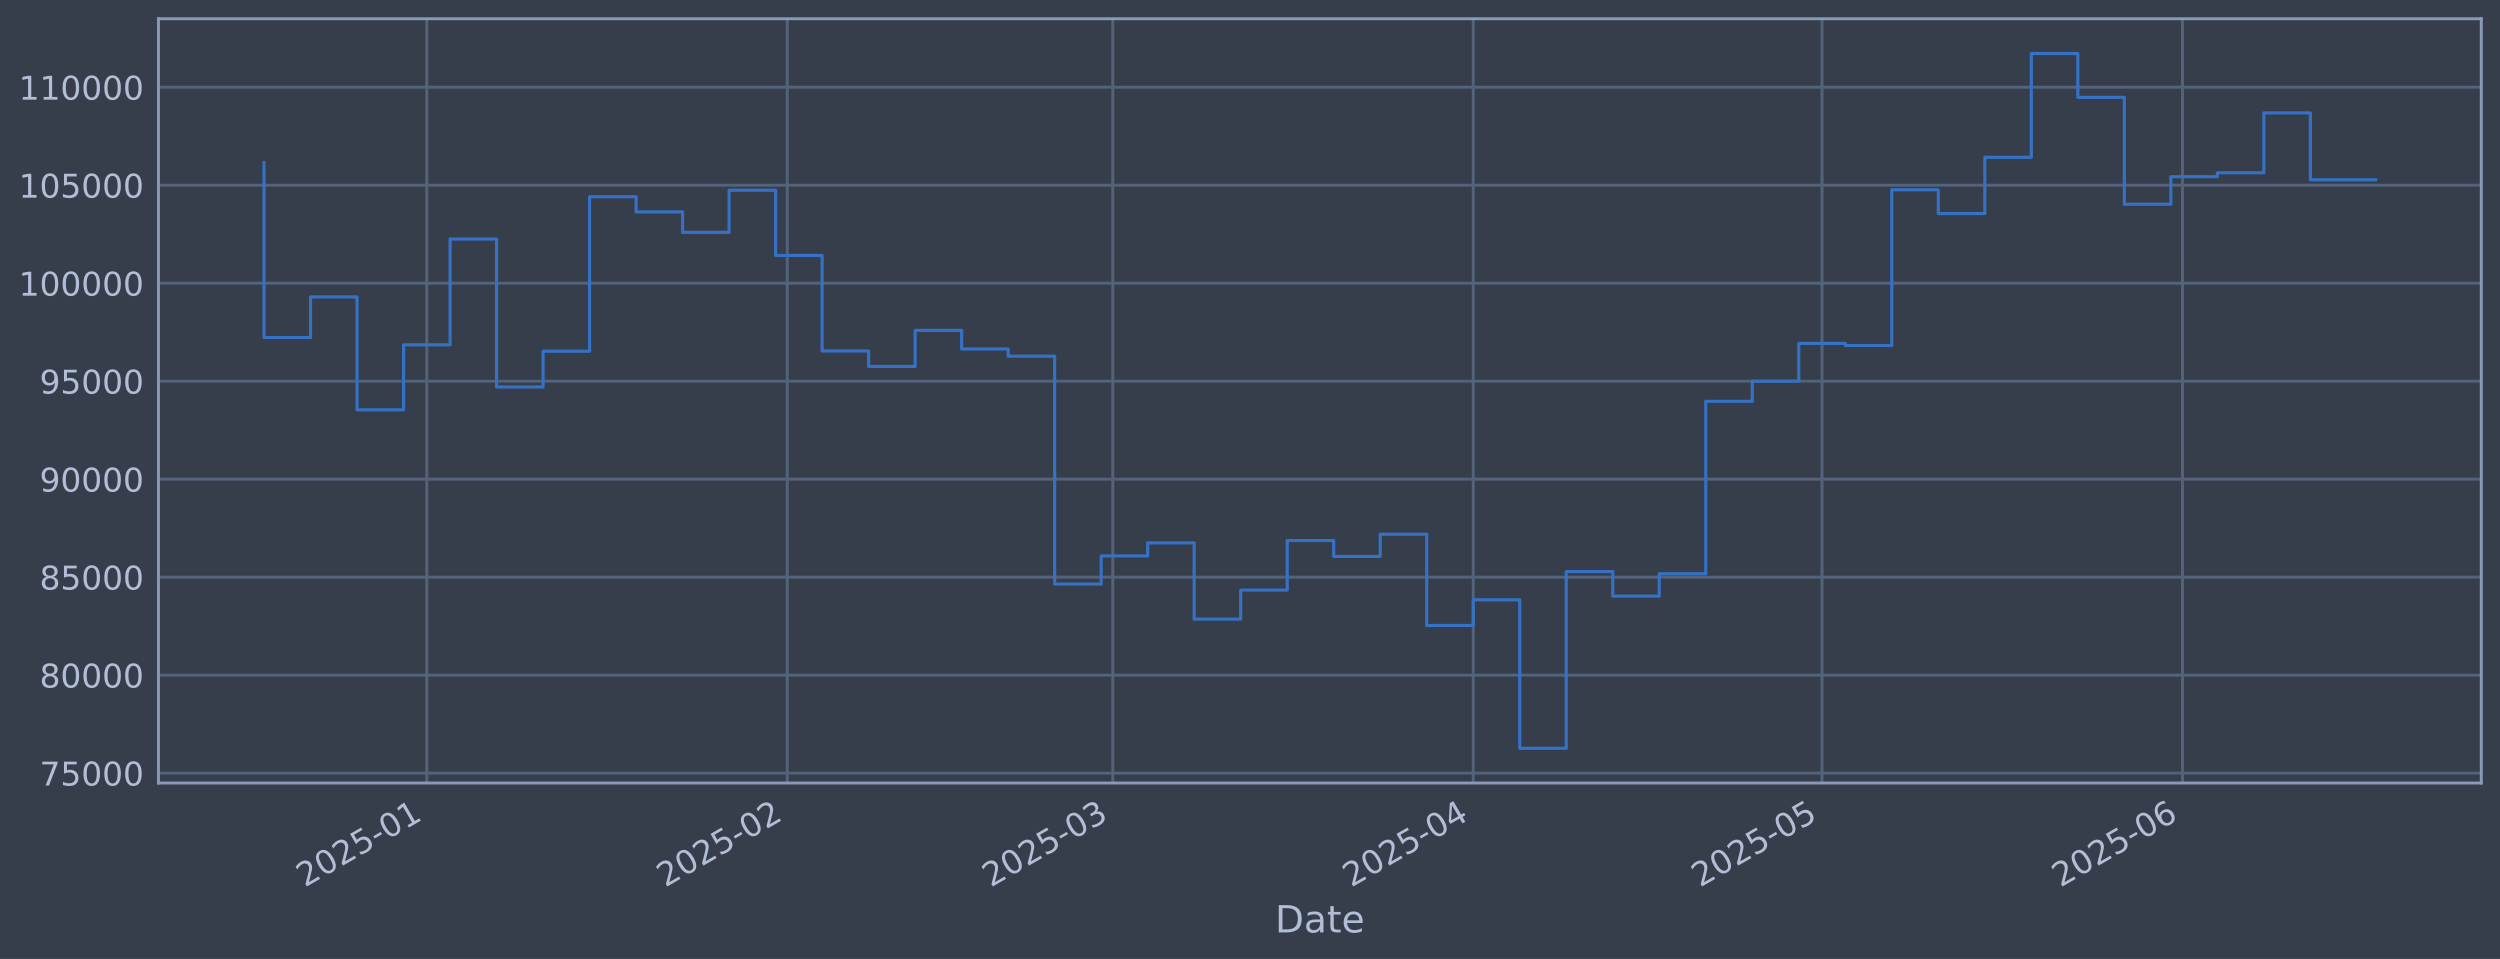
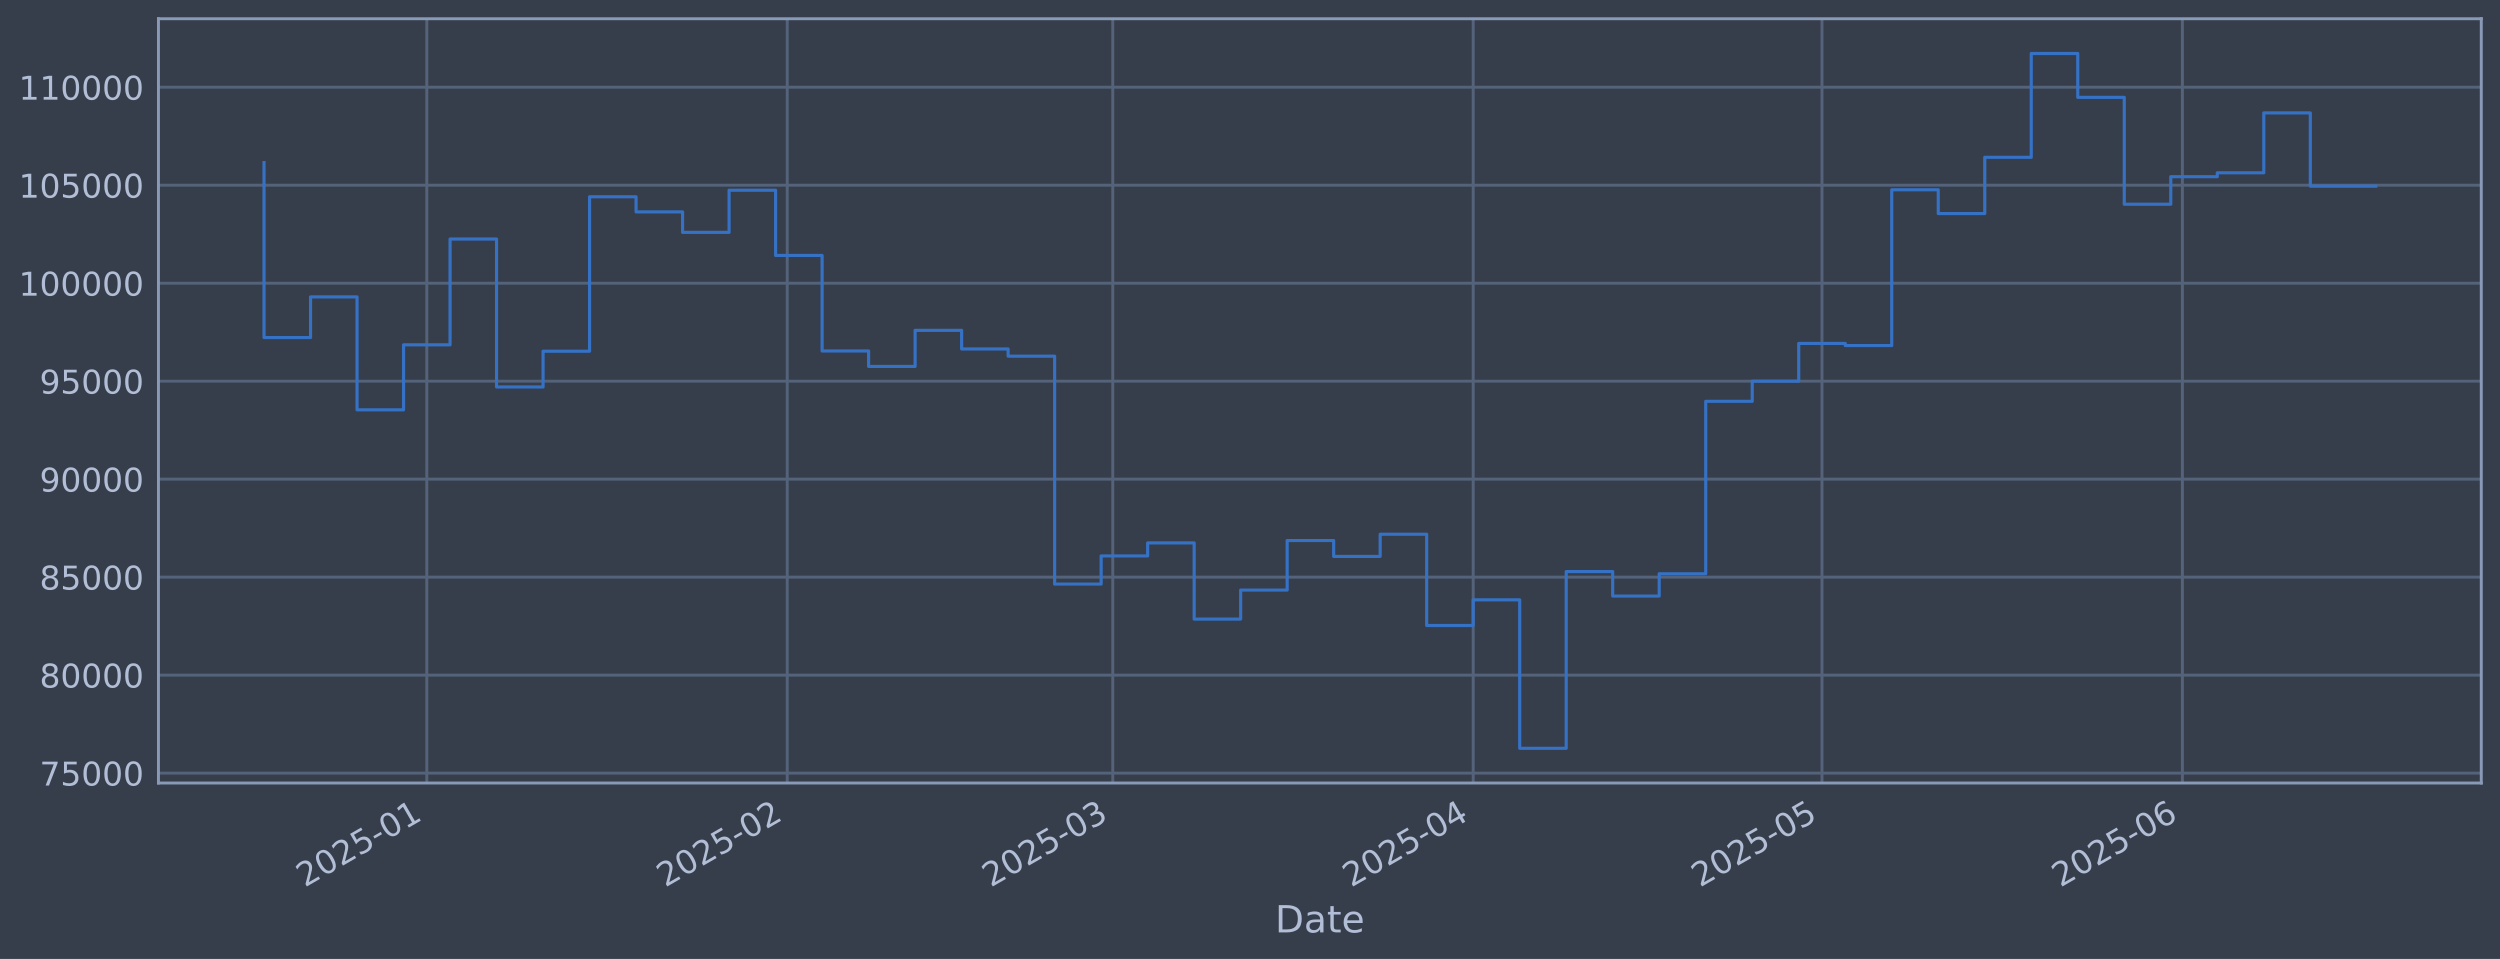
<svg xmlns="http://www.w3.org/2000/svg" xmlns:xlink="http://www.w3.org/1999/xlink" width="960.9pt" height="368.58pt" viewBox="0 0 960.9 368.58" version="1.1">
  <defs>
    <style type="text/css">*{stroke-linejoin: round; stroke-linecap: butt}</style>
  </defs>
  <g id="figure_1">
    <g id="patch_1">
      <path d="M 0 368.58  L 960.9 368.58  L 960.9 0  L 0 0  z " style="fill: #373e4b" />
    </g>
    <g id="axes_1">
      <g id="patch_2">
        <path d="M 60.901 300.96  L 953.701 300.96  L 953.701 7.2  L 60.901 7.2  z " style="fill: #373e4b" />
      </g>
      <g id="matplotlib.axis_1">
        <g id="xtick_1">
          <g id="line2d_1">
-             <path d="M 164.047 300.96  L 164.047 7.2  " clip-path="url(#p61bf6b512b)" style="fill: none; stroke: #546379; stroke-width: 1.12; stroke-linecap: square" />
+             <path d="M 164.045 300.96  L 164.045 7.2  " clip-path="url(#p252bed0a7a)" style="fill: none; stroke: #546379; stroke-width: 1.12; stroke-linecap: square" />
          </g>
          <g id="line2d_2" />
          <g id="text_1">
-             <g style="fill: #b1bed6" transform="translate(117.1436 341.1745) rotate(-30) scale(0.126 -0.126)">
+             <g style="fill: #b1bed6" transform="translate(117.1417 341.1745) rotate(-30) scale(0.126 -0.126)">
              <defs>
                <path id="DejaVuSans-32" d="M 1228 531  L 3431 531  L 3431 0  L 469 0  L 469 531  Q 828 903 1448 1529  Q 2069 2156 2228 2338  Q 2531 2678 2651 2914  Q 2772 3150 2772 3378  Q 2772 3750 2511 3984  Q 2250 4219 1831 4219  Q 1534 4219 1204 4116  Q 875 4013 500 3803  L 500 4441  Q 881 4594 1212 4672  Q 1544 4750 1819 4750  Q 2544 4750 2975 4387  Q 3406 4025 3406 3419  Q 3406 3131 3298 2873  Q 3191 2616 2906 2266  Q 2828 2175 2409 1742  Q 1991 1309 1228 531  z " transform="scale(0.015625)" />
                <path id="DejaVuSans-30" d="M 2034 4250  Q 1547 4250 1301 3770  Q 1056 3291 1056 2328  Q 1056 1369 1301 889  Q 1547 409 2034 409  Q 2525 409 2770 889  Q 3016 1369 3016 2328  Q 3016 3291 2770 3770  Q 2525 4250 2034 4250  z M 2034 4750  Q 2819 4750 3233 4129  Q 3647 3509 3647 2328  Q 3647 1150 3233 529  Q 2819 -91 2034 -91  Q 1250 -91 836 529  Q 422 1150 422 2328  Q 422 3509 836 4129  Q 1250 4750 2034 4750  z " transform="scale(0.015625)" />
                <path id="DejaVuSans-35" d="M 691 4666  L 3169 4666  L 3169 4134  L 1269 4134  L 1269 2991  Q 1406 3038 1543 3061  Q 1681 3084 1819 3084  Q 2600 3084 3056 2656  Q 3513 2228 3513 1497  Q 3513 744 3044 326  Q 2575 -91 1722 -91  Q 1428 -91 1123 -41  Q 819 9 494 109  L 494 744  Q 775 591 1075 516  Q 1375 441 1709 441  Q 2250 441 2565 725  Q 2881 1009 2881 1497  Q 2881 1984 2565 2268  Q 2250 2553 1709 2553  Q 1456 2553 1204 2497  Q 953 2441 691 2322  L 691 4666  z " transform="scale(0.015625)" />
                <path id="DejaVuSans-2d" d="M 313 2009  L 1997 2009  L 1997 1497  L 313 1497  L 313 2009  z " transform="scale(0.015625)" />
                <path id="DejaVuSans-31" d="M 794 531  L 1825 531  L 1825 4091  L 703 3866  L 703 4441  L 1819 4666  L 2450 4666  L 2450 531  L 3481 531  L 3481 0  L 794 0  L 794 531  z " transform="scale(0.015625)" />
              </defs>
              <use xlink:href="#DejaVuSans-32" />
              <use xlink:href="#DejaVuSans-30" transform="translate(63.62305 0)" />
              <use xlink:href="#DejaVuSans-32" transform="translate(127.2461 0)" />
              <use xlink:href="#DejaVuSans-35" transform="translate(190.8691 0)" />
              <use xlink:href="#DejaVuSans-2d" transform="translate(254.4922 0)" />
              <use xlink:href="#DejaVuSans-30" transform="translate(290.5762 0)" />
              <use xlink:href="#DejaVuSans-31" transform="translate(354.1992 0)" />
            </g>
          </g>
        </g>
        <g id="xtick_2">
          <g id="line2d_3">
-             <path d="M 302.583 300.96  L 302.583 7.2  " clip-path="url(#p61bf6b512b)" style="fill: none; stroke: #546379; stroke-width: 1.12; stroke-linecap: square" />
+             <path d="M 302.577 300.96  L 302.577 7.2  " clip-path="url(#p252bed0a7a)" style="fill: none; stroke: #546379; stroke-width: 1.12; stroke-linecap: square" />
          </g>
          <g id="line2d_4" />
          <g id="text_2">
-             <g style="fill: #b1bed6" transform="translate(255.6795 341.1745) rotate(-30) scale(0.126 -0.126)">
+             <g style="fill: #b1bed6" transform="translate(255.6734 341.1745) rotate(-30) scale(0.126 -0.126)">
              <use xlink:href="#DejaVuSans-32" />
              <use xlink:href="#DejaVuSans-30" transform="translate(63.62305 0)" />
              <use xlink:href="#DejaVuSans-32" transform="translate(127.2461 0)" />
              <use xlink:href="#DejaVuSans-35" transform="translate(190.8691 0)" />
              <use xlink:href="#DejaVuSans-2d" transform="translate(254.4922 0)" />
              <use xlink:href="#DejaVuSans-30" transform="translate(290.5762 0)" />
              <use xlink:href="#DejaVuSans-32" transform="translate(354.1992 0)" />
            </g>
          </g>
        </g>
        <g id="xtick_3">
          <g id="line2d_5">
-             <path d="M 427.712 300.96  L 427.712 7.2  " clip-path="url(#p61bf6b512b)" style="fill: none; stroke: #546379; stroke-width: 1.12; stroke-linecap: square" />
+             <path d="M 427.702 300.96  L 427.702 7.2  " clip-path="url(#p252bed0a7a)" style="fill: none; stroke: #546379; stroke-width: 1.12; stroke-linecap: square" />
          </g>
          <g id="line2d_6" />
          <g id="text_3">
-             <g style="fill: #b1bed6" transform="translate(380.8087 341.1745) rotate(-30) scale(0.126 -0.126)">
+             <g style="fill: #b1bed6" transform="translate(380.7988 341.1745) rotate(-30) scale(0.126 -0.126)">
              <defs>
                <path id="DejaVuSans-33" d="M 2597 2516  Q 3050 2419 3304 2112  Q 3559 1806 3559 1356  Q 3559 666 3084 287  Q 2609 -91 1734 -91  Q 1441 -91 1130 -33  Q 819 25 488 141  L 488 750  Q 750 597 1062 519  Q 1375 441 1716 441  Q 2309 441 2620 675  Q 2931 909 2931 1356  Q 2931 1769 2642 2001  Q 2353 2234 1838 2234  L 1294 2234  L 1294 2753  L 1863 2753  Q 2328 2753 2575 2939  Q 2822 3125 2822 3475  Q 2822 3834 2567 4026  Q 2313 4219 1838 4219  Q 1578 4219 1281 4162  Q 984 4106 628 3988  L 628 4550  Q 988 4650 1302 4700  Q 1616 4750 1894 4750  Q 2613 4750 3031 4423  Q 3450 4097 3450 3541  Q 3450 3153 3228 2886  Q 3006 2619 2597 2516  z " transform="scale(0.015625)" />
              </defs>
              <use xlink:href="#DejaVuSans-32" />
              <use xlink:href="#DejaVuSans-30" transform="translate(63.62305 0)" />
              <use xlink:href="#DejaVuSans-32" transform="translate(127.2461 0)" />
              <use xlink:href="#DejaVuSans-35" transform="translate(190.8691 0)" />
              <use xlink:href="#DejaVuSans-2d" transform="translate(254.4922 0)" />
              <use xlink:href="#DejaVuSans-30" transform="translate(290.5762 0)" />
              <use xlink:href="#DejaVuSans-33" transform="translate(354.1992 0)" />
            </g>
          </g>
        </g>
        <g id="xtick_4">
          <g id="line2d_7">
-             <path d="M 566.248 300.96  L 566.248 7.2  " clip-path="url(#p61bf6b512b)" style="fill: none; stroke: #546379; stroke-width: 1.12; stroke-linecap: square" />
+             <path d="M 566.234 300.96  L 566.234 7.2  " clip-path="url(#p252bed0a7a)" style="fill: none; stroke: #546379; stroke-width: 1.12; stroke-linecap: square" />
          </g>
          <g id="line2d_8" />
          <g id="text_4">
-             <g style="fill: #b1bed6" transform="translate(519.3445 341.1745) rotate(-30) scale(0.126 -0.126)">
+             <g style="fill: #b1bed6" transform="translate(519.3305 341.1745) rotate(-30) scale(0.126 -0.126)">
              <defs>
                <path id="DejaVuSans-34" d="M 2419 4116  L 825 1625  L 2419 1625  L 2419 4116  z M 2253 4666  L 3047 4666  L 3047 1625  L 3713 1625  L 3713 1100  L 3047 1100  L 3047 0  L 2419 0  L 2419 1100  L 313 1100  L 313 1709  L 2253 4666  z " transform="scale(0.015625)" />
              </defs>
              <use xlink:href="#DejaVuSans-32" />
              <use xlink:href="#DejaVuSans-30" transform="translate(63.62305 0)" />
              <use xlink:href="#DejaVuSans-32" transform="translate(127.2461 0)" />
              <use xlink:href="#DejaVuSans-35" transform="translate(190.8691 0)" />
              <use xlink:href="#DejaVuSans-2d" transform="translate(254.4922 0)" />
              <use xlink:href="#DejaVuSans-30" transform="translate(290.5762 0)" />
              <use xlink:href="#DejaVuSans-34" transform="translate(354.1992 0)" />
            </g>
          </g>
        </g>
        <g id="xtick_5">
          <g id="line2d_9">
-             <path d="M 700.315 300.96  L 700.315 7.2  " clip-path="url(#p61bf6b512b)" style="fill: none; stroke: #546379; stroke-width: 1.12; stroke-linecap: square" />
+             <path d="M 700.297 300.96  L 700.297 7.2  " clip-path="url(#p252bed0a7a)" style="fill: none; stroke: #546379; stroke-width: 1.12; stroke-linecap: square" />
          </g>
          <g id="line2d_10" />
          <g id="text_5">
-             <g style="fill: #b1bed6" transform="translate(653.4115 341.1745) rotate(-30) scale(0.126 -0.126)">
+             <g style="fill: #b1bed6" transform="translate(653.3934 341.1745) rotate(-30) scale(0.126 -0.126)">
              <use xlink:href="#DejaVuSans-32" />
              <use xlink:href="#DejaVuSans-30" transform="translate(63.62305 0)" />
              <use xlink:href="#DejaVuSans-32" transform="translate(127.2461 0)" />
              <use xlink:href="#DejaVuSans-35" transform="translate(190.8691 0)" />
              <use xlink:href="#DejaVuSans-2d" transform="translate(254.4922 0)" />
              <use xlink:href="#DejaVuSans-30" transform="translate(290.5762 0)" />
              <use xlink:href="#DejaVuSans-35" transform="translate(354.1992 0)" />
            </g>
          </g>
        </g>
        <g id="xtick_6">
          <g id="line2d_11">
-             <path d="M 838.851 300.96  L 838.851 7.2  " clip-path="url(#p61bf6b512b)" style="fill: none; stroke: #546379; stroke-width: 1.12; stroke-linecap: square" />
+             <path d="M 838.828 300.96  L 838.828 7.2  " clip-path="url(#p252bed0a7a)" style="fill: none; stroke: #546379; stroke-width: 1.12; stroke-linecap: square" />
          </g>
          <g id="line2d_12" />
          <g id="text_6">
-             <g style="fill: #b1bed6" transform="translate(791.9474 341.1745) rotate(-30) scale(0.126 -0.126)">
+             <g style="fill: #b1bed6" transform="translate(791.9251 341.1745) rotate(-30) scale(0.126 -0.126)">
              <defs>
                <path id="DejaVuSans-36" d="M 2113 2584  Q 1688 2584 1439 2293  Q 1191 2003 1191 1497  Q 1191 994 1439 701  Q 1688 409 2113 409  Q 2538 409 2786 701  Q 3034 994 3034 1497  Q 3034 2003 2786 2293  Q 2538 2584 2113 2584  z M 3366 4563  L 3366 3988  Q 3128 4100 2886 4159  Q 2644 4219 2406 4219  Q 1781 4219 1451 3797  Q 1122 3375 1075 2522  Q 1259 2794 1537 2939  Q 1816 3084 2150 3084  Q 2853 3084 3261 2657  Q 3669 2231 3669 1497  Q 3669 778 3244 343  Q 2819 -91 2113 -91  Q 1303 -91 875 529  Q 447 1150 447 2328  Q 447 3434 972 4092  Q 1497 4750 2381 4750  Q 2619 4750 2861 4703  Q 3103 4656 3366 4563  z " transform="scale(0.015625)" />
              </defs>
              <use xlink:href="#DejaVuSans-32" />
              <use xlink:href="#DejaVuSans-30" transform="translate(63.62305 0)" />
              <use xlink:href="#DejaVuSans-32" transform="translate(127.2461 0)" />
              <use xlink:href="#DejaVuSans-35" transform="translate(190.8691 0)" />
              <use xlink:href="#DejaVuSans-2d" transform="translate(254.4922 0)" />
              <use xlink:href="#DejaVuSans-30" transform="translate(290.5762 0)" />
              <use xlink:href="#DejaVuSans-36" transform="translate(354.1992 0)" />
            </g>
          </g>
        </g>
        <g id="text_7">
          <g style="fill: #b1bed6" transform="translate(490.0914 358.3856) scale(0.144 -0.144)">
            <defs>
              <path id="DejaVuSans-44" d="M 1259 4147  L 1259 519  L 2022 519  Q 2988 519 3436 956  Q 3884 1394 3884 2338  Q 3884 3275 3436 3711  Q 2988 4147 2022 4147  L 1259 4147  z M 628 4666  L 1925 4666  Q 3281 4666 3915 4102  Q 4550 3538 4550 2338  Q 4550 1131 3912 565  Q 3275 0 1925 0  L 628 0  L 628 4666  z " transform="scale(0.015625)" />
              <path id="DejaVuSans-61" d="M 2194 1759  Q 1497 1759 1228 1600  Q 959 1441 959 1056  Q 959 750 1161 570  Q 1363 391 1709 391  Q 2188 391 2477 730  Q 2766 1069 2766 1631  L 2766 1759  L 2194 1759  z M 3341 1997  L 3341 0  L 2766 0  L 2766 531  Q 2569 213 2275 61  Q 1981 -91 1556 -91  Q 1019 -91 701 211  Q 384 513 384 1019  Q 384 1609 779 1909  Q 1175 2209 1959 2209  L 2766 2209  L 2766 2266  Q 2766 2663 2505 2880  Q 2244 3097 1772 3097  Q 1472 3097 1187 3025  Q 903 2953 641 2809  L 641 3341  Q 956 3463 1253 3523  Q 1550 3584 1831 3584  Q 2591 3584 2966 3190  Q 3341 2797 3341 1997  z " transform="scale(0.015625)" />
              <path id="DejaVuSans-74" d="M 1172 4494  L 1172 3500  L 2356 3500  L 2356 3053  L 1172 3053  L 1172 1153  Q 1172 725 1289 603  Q 1406 481 1766 481  L 2356 481  L 2356 0  L 1766 0  Q 1100 0 847 248  Q 594 497 594 1153  L 594 3053  L 172 3053  L 172 3500  L 594 3500  L 594 4494  L 1172 4494  z " transform="scale(0.015625)" />
              <path id="DejaVuSans-65" d="M 3597 1894  L 3597 1613  L 953 1613  Q 991 1019 1311 708  Q 1631 397 2203 397  Q 2534 397 2845 478  Q 3156 559 3463 722  L 3463 178  Q 3153 47 2828 -22  Q 2503 -91 2169 -91  Q 1331 -91 842 396  Q 353 884 353 1716  Q 353 2575 817 3079  Q 1281 3584 2069 3584  Q 2775 3584 3186 3129  Q 3597 2675 3597 1894  z M 3022 2063  Q 3016 2534 2758 2815  Q 2500 3097 2075 3097  Q 1594 3097 1305 2825  Q 1016 2553 972 2059  L 3022 2063  z " transform="scale(0.015625)" />
            </defs>
            <use xlink:href="#DejaVuSans-44" />
            <use xlink:href="#DejaVuSans-61" transform="translate(77.00195 0)" />
            <use xlink:href="#DejaVuSans-74" transform="translate(138.2812 0)" />
            <use xlink:href="#DejaVuSans-65" transform="translate(177.4902 0)" />
          </g>
        </g>
      </g>
      <g id="matplotlib.axis_2">
        <g id="ytick_1">
          <g id="line2d_13">
-             <path d="M 60.901 297.147  L 953.701 297.147  " clip-path="url(#p61bf6b512b)" style="fill: none; stroke: #546379; stroke-width: 1.12; stroke-linecap: square" />
+             <path d="M 60.901 297.147  L 953.701 297.147  " clip-path="url(#p252bed0a7a)" style="fill: none; stroke: #546379; stroke-width: 1.12; stroke-linecap: square" />
          </g>
          <g id="line2d_14" />
          <g id="text_8">
            <g style="fill: #b1bed6" transform="translate(15.21675 301.9342) scale(0.126 -0.126)">
              <defs>
                <path id="DejaVuSans-37" d="M 525 4666  L 3525 4666  L 3525 4397  L 1831 0  L 1172 0  L 2766 4134  L 525 4134  L 525 4666  z " transform="scale(0.015625)" />
              </defs>
              <use xlink:href="#DejaVuSans-37" />
              <use xlink:href="#DejaVuSans-35" transform="translate(63.62305 0)" />
              <use xlink:href="#DejaVuSans-30" transform="translate(127.2461 0)" />
              <use xlink:href="#DejaVuSans-30" transform="translate(190.8691 0)" />
              <use xlink:href="#DejaVuSans-30" transform="translate(254.4922 0)" />
            </g>
          </g>
        </g>
        <g id="ytick_2">
          <g id="line2d_15">
-             <path d="M 60.901 259.487  L 953.701 259.487  " clip-path="url(#p61bf6b512b)" style="fill: none; stroke: #546379; stroke-width: 1.12; stroke-linecap: square" />
+             <path d="M 60.901 259.487  L 953.701 259.487  " clip-path="url(#p252bed0a7a)" style="fill: none; stroke: #546379; stroke-width: 1.12; stroke-linecap: square" />
          </g>
          <g id="line2d_16" />
          <g id="text_9">
            <g style="fill: #b1bed6" transform="translate(15.21675 264.2738) scale(0.126 -0.126)">
              <defs>
                <path id="DejaVuSans-38" d="M 2034 2216  Q 1584 2216 1326 1975  Q 1069 1734 1069 1313  Q 1069 891 1326 650  Q 1584 409 2034 409  Q 2484 409 2743 651  Q 3003 894 3003 1313  Q 3003 1734 2745 1975  Q 2488 2216 2034 2216  z M 1403 2484  Q 997 2584 770 2862  Q 544 3141 544 3541  Q 544 4100 942 4425  Q 1341 4750 2034 4750  Q 2731 4750 3128 4425  Q 3525 4100 3525 3541  Q 3525 3141 3298 2862  Q 3072 2584 2669 2484  Q 3125 2378 3379 2068  Q 3634 1759 3634 1313  Q 3634 634 3220 271  Q 2806 -91 2034 -91  Q 1263 -91 848 271  Q 434 634 434 1313  Q 434 1759 690 2068  Q 947 2378 1403 2484  z M 1172 3481  Q 1172 3119 1398 2916  Q 1625 2713 2034 2713  Q 2441 2713 2670 2916  Q 2900 3119 2900 3481  Q 2900 3844 2670 4047  Q 2441 4250 2034 4250  Q 1625 4250 1398 4047  Q 1172 3844 1172 3481  z " transform="scale(0.015625)" />
              </defs>
              <use xlink:href="#DejaVuSans-38" />
              <use xlink:href="#DejaVuSans-30" transform="translate(63.62305 0)" />
              <use xlink:href="#DejaVuSans-30" transform="translate(127.2461 0)" />
              <use xlink:href="#DejaVuSans-30" transform="translate(190.8691 0)" />
              <use xlink:href="#DejaVuSans-30" transform="translate(254.4922 0)" />
            </g>
          </g>
        </g>
        <g id="ytick_3">
          <g id="line2d_17">
-             <path d="M 60.901 221.826  L 953.701 221.826  " clip-path="url(#p61bf6b512b)" style="fill: none; stroke: #546379; stroke-width: 1.12; stroke-linecap: square" />
+             <path d="M 60.901 221.826  L 953.701 221.826  " clip-path="url(#p252bed0a7a)" style="fill: none; stroke: #546379; stroke-width: 1.12; stroke-linecap: square" />
          </g>
          <g id="line2d_18" />
          <g id="text_10">
            <g style="fill: #b1bed6" transform="translate(15.21675 226.6134) scale(0.126 -0.126)">
              <use xlink:href="#DejaVuSans-38" />
              <use xlink:href="#DejaVuSans-35" transform="translate(63.62305 0)" />
              <use xlink:href="#DejaVuSans-30" transform="translate(127.2461 0)" />
              <use xlink:href="#DejaVuSans-30" transform="translate(190.8691 0)" />
              <use xlink:href="#DejaVuSans-30" transform="translate(254.4922 0)" />
            </g>
          </g>
        </g>
        <g id="ytick_4">
          <g id="line2d_19">
-             <path d="M 60.901 184.166  L 953.701 184.166  " clip-path="url(#p61bf6b512b)" style="fill: none; stroke: #546379; stroke-width: 1.12; stroke-linecap: square" />
+             <path d="M 60.901 184.166  L 953.701 184.166  " clip-path="url(#p252bed0a7a)" style="fill: none; stroke: #546379; stroke-width: 1.12; stroke-linecap: square" />
          </g>
          <g id="line2d_20" />
          <g id="text_11">
            <g style="fill: #b1bed6" transform="translate(15.21675 188.953) scale(0.126 -0.126)">
              <defs>
                <path id="DejaVuSans-39" d="M 703 97  L 703 672  Q 941 559 1184 500  Q 1428 441 1663 441  Q 2288 441 2617 861  Q 2947 1281 2994 2138  Q 2813 1869 2534 1725  Q 2256 1581 1919 1581  Q 1219 1581 811 2004  Q 403 2428 403 3163  Q 403 3881 828 4315  Q 1253 4750 1959 4750  Q 2769 4750 3195 4129  Q 3622 3509 3622 2328  Q 3622 1225 3098 567  Q 2575 -91 1691 -91  Q 1453 -91 1209 -44  Q 966 3 703 97  z M 1959 2075  Q 2384 2075 2632 2365  Q 2881 2656 2881 3163  Q 2881 3666 2632 3958  Q 2384 4250 1959 4250  Q 1534 4250 1286 3958  Q 1038 3666 1038 3163  Q 1038 2656 1286 2365  Q 1534 2075 1959 2075  z " transform="scale(0.015625)" />
              </defs>
              <use xlink:href="#DejaVuSans-39" />
              <use xlink:href="#DejaVuSans-30" transform="translate(63.62305 0)" />
              <use xlink:href="#DejaVuSans-30" transform="translate(127.2461 0)" />
              <use xlink:href="#DejaVuSans-30" transform="translate(190.8691 0)" />
              <use xlink:href="#DejaVuSans-30" transform="translate(254.4922 0)" />
            </g>
          </g>
        </g>
        <g id="ytick_5">
          <g id="line2d_21">
-             <path d="M 60.901 146.506  L 953.701 146.506  " clip-path="url(#p61bf6b512b)" style="fill: none; stroke: #546379; stroke-width: 1.12; stroke-linecap: square" />
+             <path d="M 60.901 146.506  L 953.701 146.506  " clip-path="url(#p252bed0a7a)" style="fill: none; stroke: #546379; stroke-width: 1.12; stroke-linecap: square" />
          </g>
          <g id="line2d_22" />
          <g id="text_12">
            <g style="fill: #b1bed6" transform="translate(15.21675 151.2926) scale(0.126 -0.126)">
              <use xlink:href="#DejaVuSans-39" />
              <use xlink:href="#DejaVuSans-35" transform="translate(63.62305 0)" />
              <use xlink:href="#DejaVuSans-30" transform="translate(127.2461 0)" />
              <use xlink:href="#DejaVuSans-30" transform="translate(190.8691 0)" />
              <use xlink:href="#DejaVuSans-30" transform="translate(254.4922 0)" />
            </g>
          </g>
        </g>
        <g id="ytick_6">
          <g id="line2d_23">
-             <path d="M 60.901 108.845  L 953.701 108.845  " clip-path="url(#p61bf6b512b)" style="fill: none; stroke: #546379; stroke-width: 1.12; stroke-linecap: square" />
+             <path d="M 60.901 108.845  L 953.701 108.845  " clip-path="url(#p252bed0a7a)" style="fill: none; stroke: #546379; stroke-width: 1.12; stroke-linecap: square" />
          </g>
          <g id="line2d_24" />
          <g id="text_13">
            <g style="fill: #b1bed6" transform="translate(7.2 113.6322) scale(0.126 -0.126)">
              <use xlink:href="#DejaVuSans-31" />
              <use xlink:href="#DejaVuSans-30" transform="translate(63.62305 0)" />
              <use xlink:href="#DejaVuSans-30" transform="translate(127.2461 0)" />
              <use xlink:href="#DejaVuSans-30" transform="translate(190.8691 0)" />
              <use xlink:href="#DejaVuSans-30" transform="translate(254.4922 0)" />
              <use xlink:href="#DejaVuSans-30" transform="translate(318.1152 0)" />
            </g>
          </g>
        </g>
        <g id="ytick_7">
          <g id="line2d_25">
-             <path d="M 60.901 71.185  L 953.701 71.185  " clip-path="url(#p61bf6b512b)" style="fill: none; stroke: #546379; stroke-width: 1.12; stroke-linecap: square" />
+             <path d="M 60.901 71.185  L 953.701 71.185  " clip-path="url(#p252bed0a7a)" style="fill: none; stroke: #546379; stroke-width: 1.12; stroke-linecap: square" />
          </g>
          <g id="line2d_26" />
          <g id="text_14">
            <g style="fill: #b1bed6" transform="translate(7.2 75.97181) scale(0.126 -0.126)">
              <use xlink:href="#DejaVuSans-31" />
              <use xlink:href="#DejaVuSans-30" transform="translate(63.62305 0)" />
              <use xlink:href="#DejaVuSans-35" transform="translate(127.2461 0)" />
              <use xlink:href="#DejaVuSans-30" transform="translate(190.8691 0)" />
              <use xlink:href="#DejaVuSans-30" transform="translate(254.4922 0)" />
              <use xlink:href="#DejaVuSans-30" transform="translate(318.1152 0)" />
            </g>
          </g>
        </g>
        <g id="ytick_8">
          <g id="line2d_27">
-             <path d="M 60.901 33.524  L 953.701 33.524  " clip-path="url(#p61bf6b512b)" style="fill: none; stroke: #546379; stroke-width: 1.12; stroke-linecap: square" />
+             <path d="M 60.901 33.524  L 953.701 33.524  " clip-path="url(#p252bed0a7a)" style="fill: none; stroke: #546379; stroke-width: 1.12; stroke-linecap: square" />
          </g>
          <g id="line2d_28" />
          <g id="text_15">
            <g style="fill: #b1bed6" transform="translate(7.2 38.31141) scale(0.126 -0.126)">
              <use xlink:href="#DejaVuSans-31" />
              <use xlink:href="#DejaVuSans-31" transform="translate(63.62305 0)" />
              <use xlink:href="#DejaVuSans-30" transform="translate(127.2461 0)" />
              <use xlink:href="#DejaVuSans-30" transform="translate(190.8691 0)" />
              <use xlink:href="#DejaVuSans-30" transform="translate(254.4922 0)" />
              <use xlink:href="#DejaVuSans-30" transform="translate(318.1152 0)" />
            </g>
          </g>
        </g>
      </g>
      <g id="line2d_29">
-         <path d="M 101.482 62.478  L 101.482 129.735  L 119.358 129.735  L 119.358 114.117  L 137.234 114.117  L 137.234 157.529  L 155.109 157.529  L 155.109 132.544  L 172.985 132.544  L 172.985 91.873  L 190.86 91.873  L 190.86 148.745  L 208.736 148.745  L 208.736 135.003  L 226.611 135.003  L 226.611 75.637  L 244.487 75.637  L 244.487 81.451  L 262.363 81.451  L 262.363 89.317  L 280.238 89.317  L 280.238 73.113  L 298.114 73.113  L 298.114 98.189  L 315.989 98.189  L 315.989 134.901  L 333.865 134.901  L 333.865 140.841  L 351.741 140.841  L 351.741 126.97  L 369.616 126.97  L 369.616 134.132  L 387.492 134.132  L 387.492 136.904  L 405.367 136.904  L 405.367 224.494  L 423.243 224.494  L 423.243 213.678  L 441.119 213.678  L 441.119 208.679  L 458.994 208.679  L 458.994 237.95  L 476.87 237.95  L 476.87 226.8  L 494.745 226.8  L 494.745 207.76  L 512.621 207.76  L 512.621 213.864  L 530.497 213.864  L 530.497 205.348  L 548.372 205.348  L 548.372 240.422  L 566.248 240.422  L 566.248 230.548  L 584.123 230.548  L 584.123 287.607  L 601.999 287.607  L 601.999 219.693  L 619.875 219.693  L 619.875 229.105  L 637.75 229.105  L 637.75 220.526  L 655.626 220.526  L 655.626 154.258  L 673.501 154.258  L 673.501 146.519  L 691.377 146.519  L 691.377 131.991  L 709.253 131.991  L 709.253 132.809  L 727.128 132.809  L 727.128 72.945  L 745.004 72.945  L 745.004 82.09  L 762.879 82.09  L 762.879 60.453  L 780.755 60.453  L 780.755 20.553  L 798.631 20.553  L 798.631 37.431  L 816.506 37.431  L 816.506 78.508  L 834.382 78.508  L 834.382 67.912  L 852.257 67.912  L 852.257 66.417  L 870.133 66.417  L 870.133 43.403  L 888.009 43.403  L 888.009 69.084  L 913.119 69.084  " clip-path="url(#p61bf6b512b)" style="fill: none; stroke: #3572c6; stroke-width: 1.2; stroke-linecap: square" />
+         <path d="M 101.482 62.478  L 101.482 129.735  L 119.357 129.735  L 119.357 114.117  L 137.232 114.117  L 137.232 157.529  L 155.107 157.529  L 155.107 132.544  L 172.983 132.544  L 172.983 91.873  L 190.858 91.873  L 190.858 148.745  L 208.733 148.745  L 208.733 135.003  L 226.608 135.003  L 226.608 75.637  L 244.483 75.637  L 244.483 81.451  L 262.358 81.451  L 262.358 89.317  L 280.233 89.317  L 280.233 73.113  L 298.108 73.113  L 298.108 98.189  L 315.983 98.189  L 315.983 134.901  L 333.858 134.901  L 333.858 140.841  L 351.733 140.841  L 351.733 126.97  L 369.608 126.97  L 369.608 134.132  L 387.483 134.132  L 387.483 136.904  L 405.358 136.904  L 405.358 224.494  L 423.233 224.494  L 423.233 213.678  L 441.108 213.678  L 441.108 208.679  L 458.983 208.679  L 458.983 237.95  L 476.859 237.95  L 476.859 226.8  L 494.734 226.8  L 494.734 207.76  L 512.609 207.76  L 512.609 213.864  L 530.484 213.864  L 530.484 205.348  L 548.359 205.348  L 548.359 240.422  L 566.234 240.422  L 566.234 230.548  L 584.109 230.548  L 584.109 287.607  L 601.984 287.607  L 601.984 219.693  L 619.859 219.693  L 619.859 229.105  L 637.734 229.105  L 637.734 220.526  L 655.609 220.526  L 655.609 154.258  L 673.484 154.258  L 673.484 146.519  L 691.359 146.519  L 691.359 131.991  L 709.234 131.991  L 709.234 132.809  L 727.109 132.809  L 727.109 72.945  L 744.984 72.945  L 744.984 82.09  L 762.859 82.09  L 762.859 60.453  L 780.734 60.453  L 780.734 20.553  L 798.61 20.553  L 798.61 37.431  L 816.485 37.431  L 816.485 78.508  L 834.36 78.508  L 834.36 67.912  L 852.235 67.912  L 852.235 66.417  L 870.11 66.417  L 870.11 43.403  L 887.985 43.403  L 887.985 71.549  L 913.119 71.549  " clip-path="url(#p252bed0a7a)" style="fill: none; stroke: #3572c6; stroke-width: 1.2; stroke-linecap: square" />
      </g>
      <g id="patch_3">
        <path d="M 60.901 300.96  L 60.901 7.2  " style="fill: none; stroke: #899ab8; stroke-width: 1.12; stroke-linejoin: miter; stroke-linecap: square" />
      </g>
      <g id="patch_4">
        <path d="M 953.701 300.96  L 953.701 7.2  " style="fill: none; stroke: #899ab8; stroke-width: 1.12; stroke-linejoin: miter; stroke-linecap: square" />
      </g>
      <g id="patch_5">
        <path d="M 60.901 300.96  L 953.701 300.96  " style="fill: none; stroke: #899ab8; stroke-width: 1.12; stroke-linejoin: miter; stroke-linecap: square" />
      </g>
      <g id="patch_6">
        <path d="M 60.901 7.2  L 953.701 7.2  " style="fill: none; stroke: #899ab8; stroke-width: 1.12; stroke-linejoin: miter; stroke-linecap: square" />
      </g>
    </g>
  </g>
  <defs>
-     <clipPath id="p61bf6b512b">
+     <clipPath id="p252bed0a7a">
      <rect x="60.901" y="7.2" width="892.8" height="293.76" />
    </clipPath>
  </defs>
</svg>
